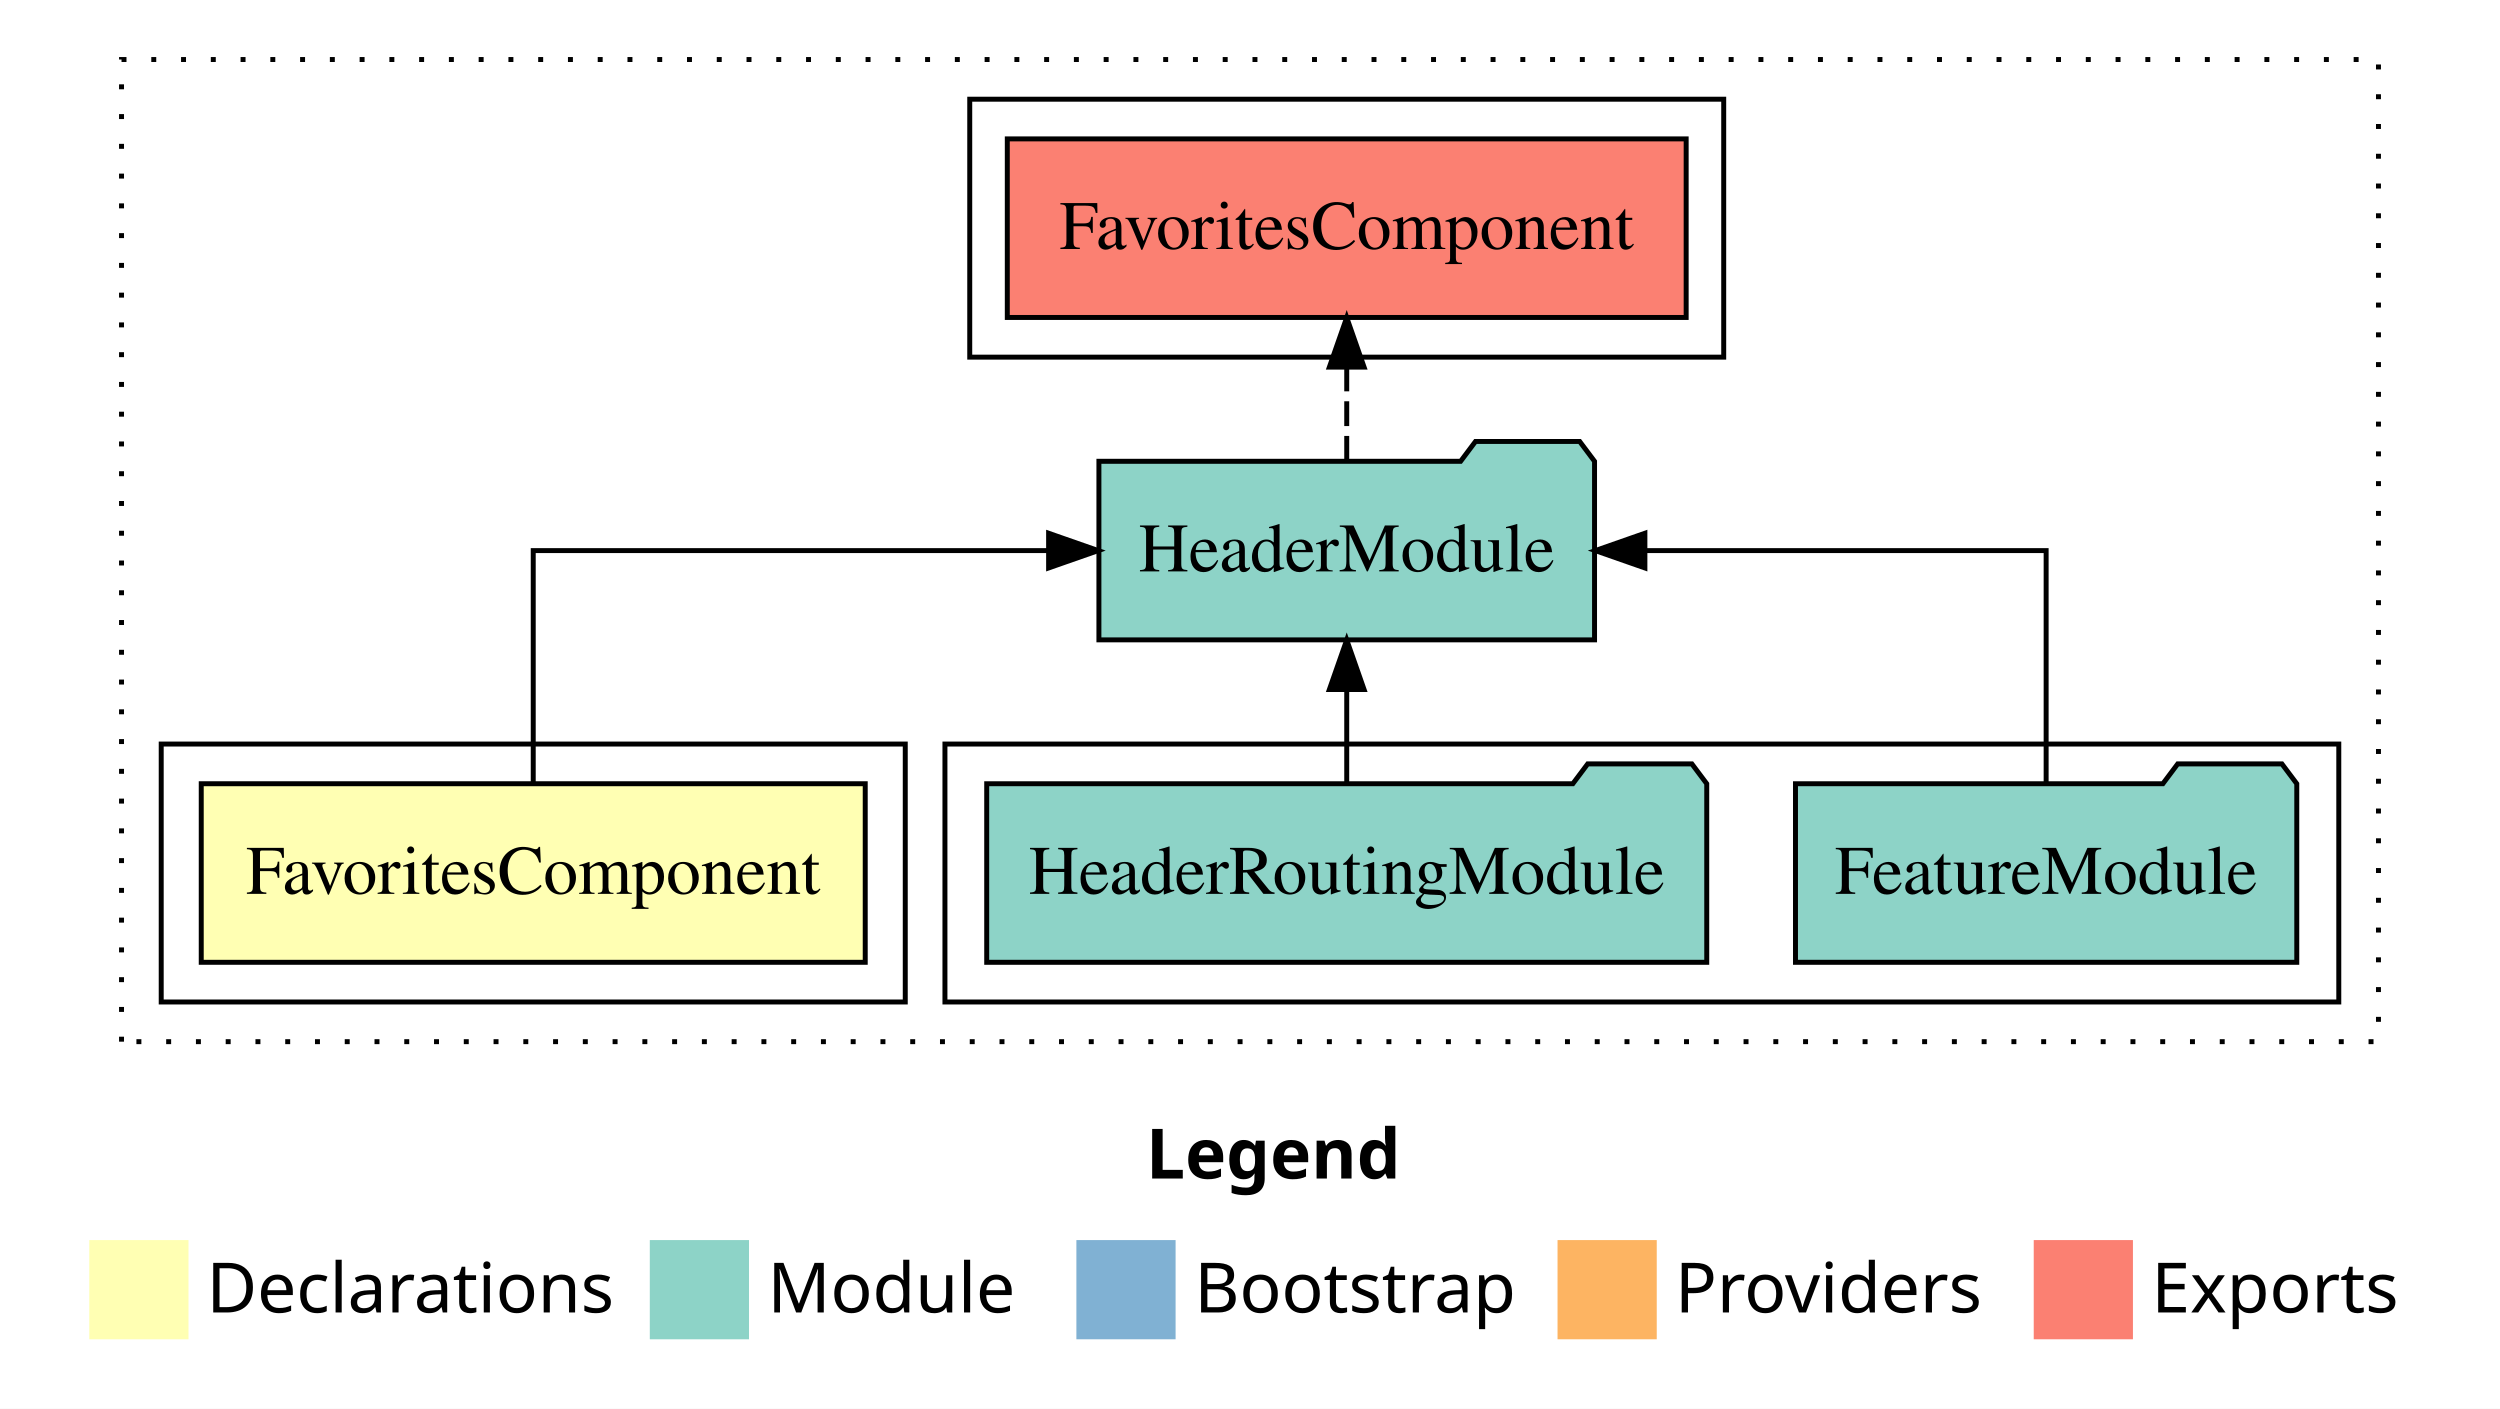
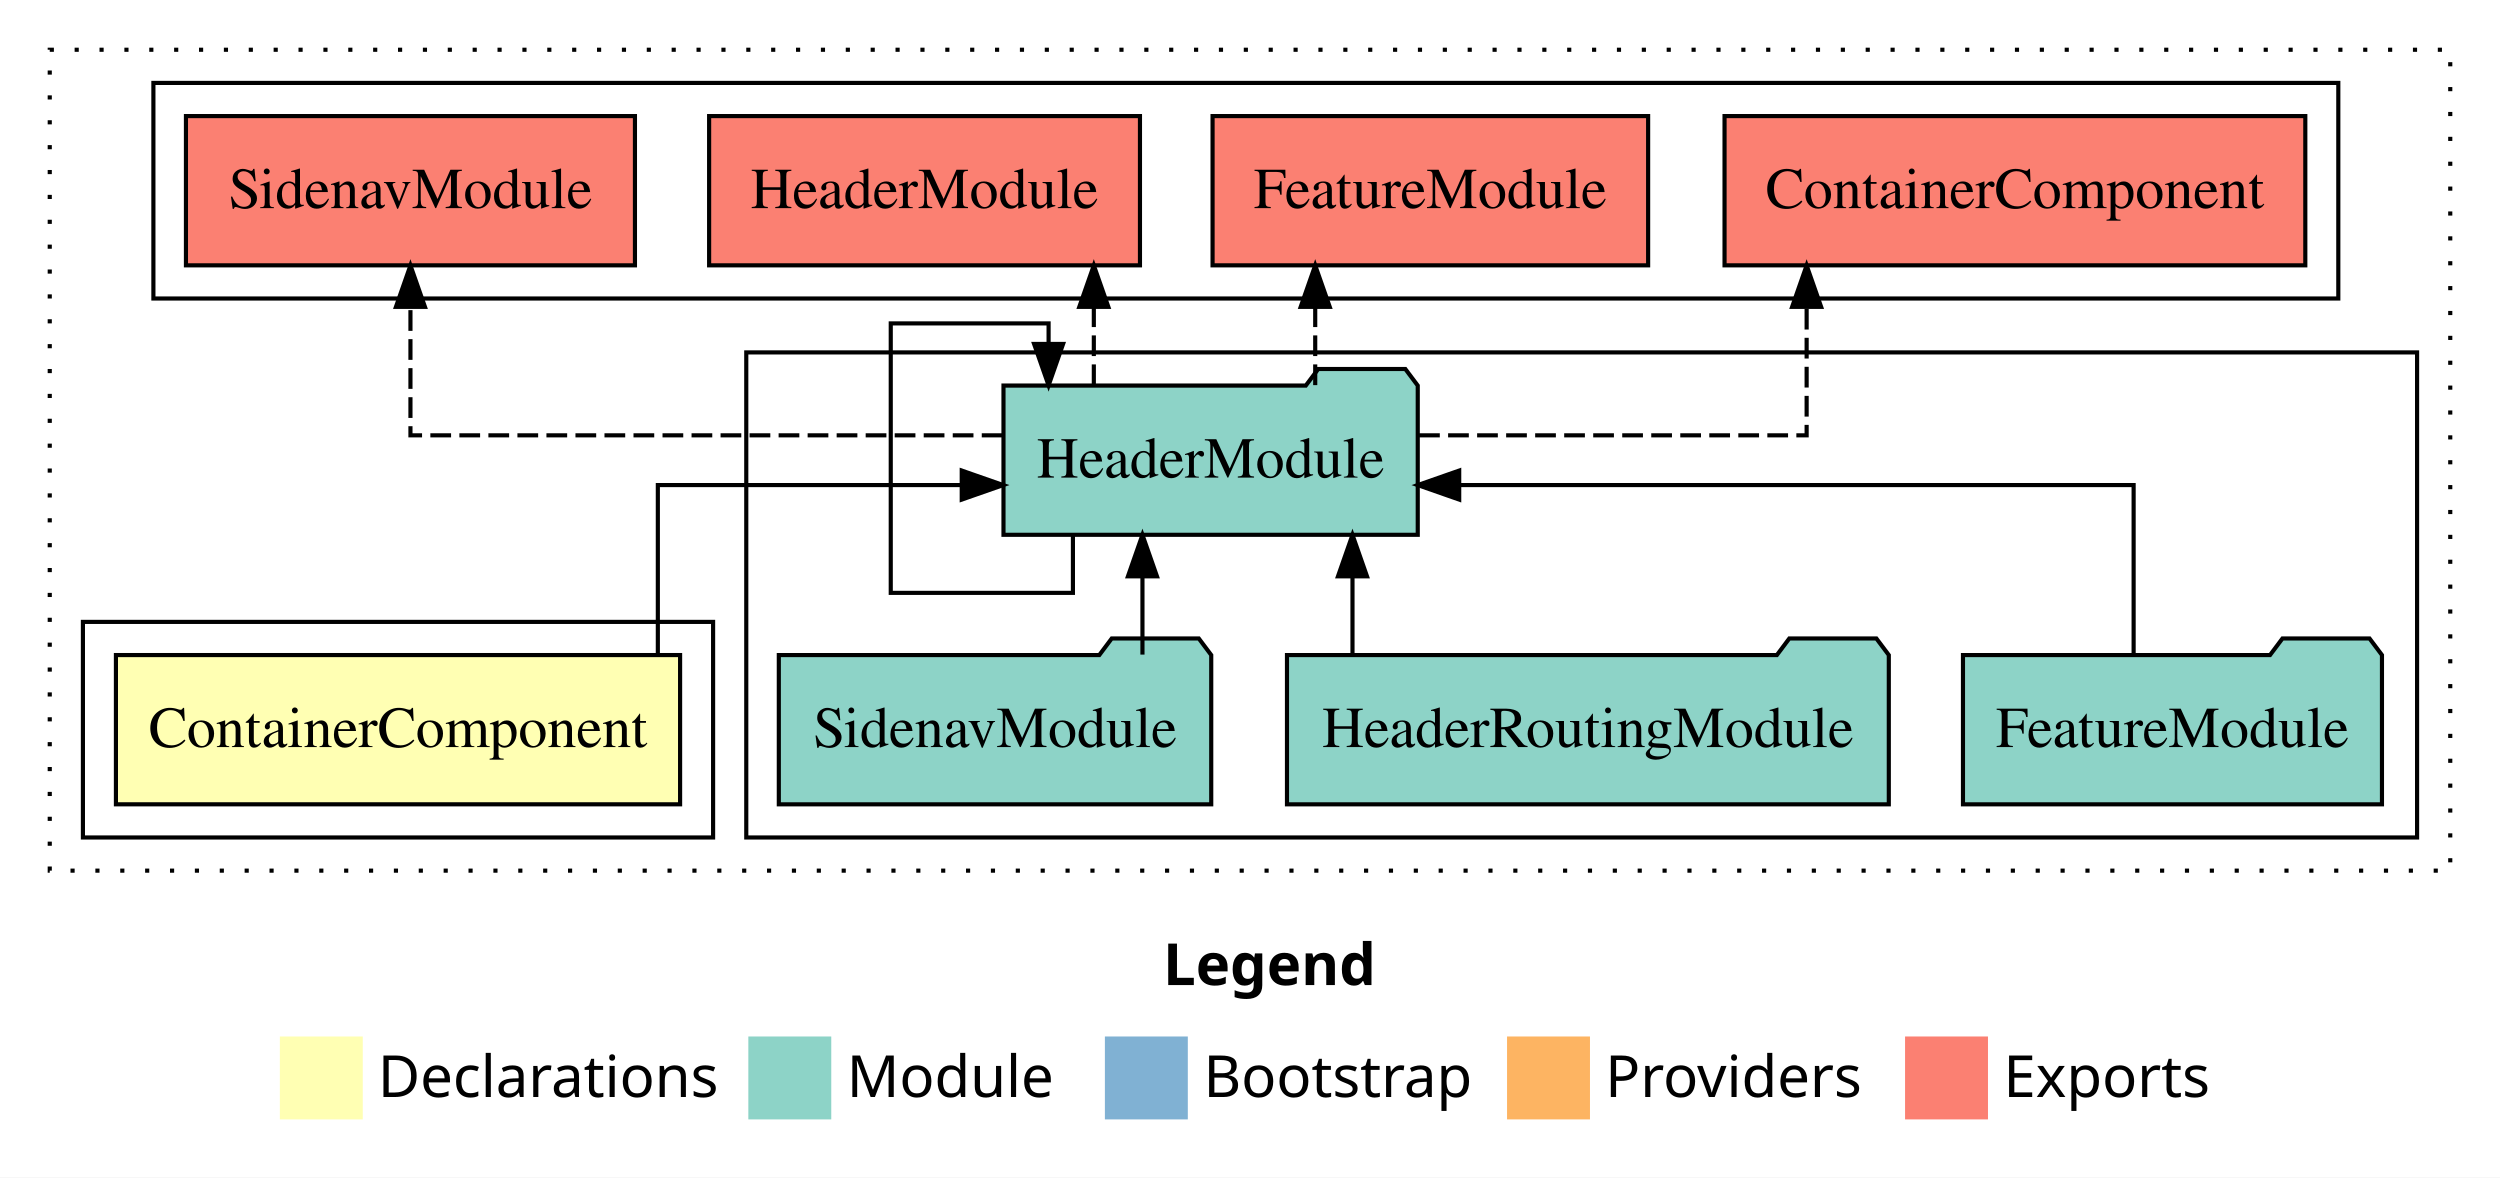
- <svg xmlns="http://www.w3.org/2000/svg" width="504pt" height="284pt" viewBox="0.00 0.00 504.00 284.00">
+ <svg xmlns="http://www.w3.org/2000/svg" width="603pt" height="284pt" viewBox="0.00 0.00 603.00 284.00">
  <g id="graph0" class="graph" transform="scale(1 1) rotate(0) translate(4 280)">
-     <polygon fill="white" stroke="transparent" points="-4,4 -4,-280 500,-280 500,4 -4,4" />
-     <text text-anchor="start" x="227.01" y="-42.4" font-family="sans-serif" font-weight="bold" font-size="14.00">Legend</text>
-     <polygon fill="#ffffb3" stroke="transparent" points="14,-10 14,-30 34,-30 34,-10 14,-10" />
-     <text text-anchor="start" x="37.63" y="-15.4" font-family="sans-serif" font-size="14.00">  Declarations</text>
-     <polygon fill="#8dd3c7" stroke="transparent" points="127,-10 127,-30 147,-30 147,-10 127,-10" />
-     <text text-anchor="start" x="150.73" y="-15.4" font-family="sans-serif" font-size="14.00">  Module</text>
-     <polygon fill="#80b1d3" stroke="transparent" points="213,-10 213,-30 233,-30 233,-10 213,-10" />
-     <text text-anchor="start" x="236.78" y="-15.4" font-family="sans-serif" font-size="14.00">  Bootstrap</text>
-     <polygon fill="#fdb462" stroke="transparent" points="310,-10 310,-30 330,-30 330,-10 310,-10" />
-     <text text-anchor="start" x="333.67" y="-15.4" font-family="sans-serif" font-size="14.00">  Providers</text>
-     <polygon fill="#fb8072" stroke="transparent" points="406,-10 406,-30 426,-30 426,-10 406,-10" />
-     <text text-anchor="start" x="429.73" y="-15.4" font-family="sans-serif" font-size="14.00">  Exports</text>
+     <polygon fill="white" stroke="transparent" points="-4,4 -4,-280 599,-280 599,4 -4,4" />
+     <text text-anchor="start" x="276.51" y="-42.4" font-family="sans-serif" font-weight="bold" font-size="14.00">Legend</text>
+     <polygon fill="#ffffb3" stroke="transparent" points="63.5,-10 63.5,-30 83.5,-30 83.5,-10 63.5,-10" />
+     <text text-anchor="start" x="87.13" y="-15.4" font-family="sans-serif" font-size="14.00">  Declarations</text>
+     <polygon fill="#8dd3c7" stroke="transparent" points="176.5,-10 176.5,-30 196.5,-30 196.5,-10 176.5,-10" />
+     <text text-anchor="start" x="200.23" y="-15.4" font-family="sans-serif" font-size="14.00">  Module</text>
+     <polygon fill="#80b1d3" stroke="transparent" points="262.5,-10 262.5,-30 282.5,-30 282.5,-10 262.5,-10" />
+     <text text-anchor="start" x="286.28" y="-15.4" font-family="sans-serif" font-size="14.00">  Bootstrap</text>
+     <polygon fill="#fdb462" stroke="transparent" points="359.5,-10 359.5,-30 379.5,-30 379.5,-10 359.5,-10" />
+     <text text-anchor="start" x="383.17" y="-15.4" font-family="sans-serif" font-size="14.00">  Providers</text>
+     <polygon fill="#fb8072" stroke="transparent" points="455.5,-10 455.5,-30 475.5,-30 475.5,-10 455.5,-10" />
+     <text text-anchor="start" x="479.23" y="-15.4" font-family="sans-serif" font-size="14.00">  Exports</text>
    <g id="clust1" class="cluster">
-       <polygon fill="none" stroke="black" stroke-dasharray="1,5" points="20.5,-70 20.5,-268 475.5,-268 475.5,-70 20.5,-70" />
+       <polygon fill="none" stroke="black" stroke-dasharray="1,5" points="8,-70 8,-268 587,-268 587,-70 8,-70" />
    </g>
    <g id="clust4" class="cluster">
-       <polygon fill="none" stroke="black" points="186.5,-78 186.5,-130 467.5,-130 467.5,-78 186.5,-78" />
+       <polygon fill="none" stroke="black" points="176,-78 176,-195 579,-195 579,-78 176,-78" />
+     </g>
+     <g id="clust2" class="cluster">
+       <polygon fill="none" stroke="black" points="16,-78 16,-130 168,-130 168,-78 16,-78" />
    </g>
    <g id="clust5" class="cluster">
-       <polygon fill="none" stroke="black" points="191.5,-208 191.5,-260 343.5,-260 343.5,-208 191.5,-208" />
-     </g>
-     <g id="clust2" class="cluster">
-       <polygon fill="none" stroke="black" points="28.5,-78 28.5,-130 178.5,-130 178.5,-78 28.5,-78" />
+       <polygon fill="none" stroke="black" points="33,-208 33,-260 560,-260 560,-208 33,-208" />
    </g>
    <g id="node1" class="node">
-       <polygon fill="#ffffb3" stroke="black" points="170.43,-122 36.57,-122 36.57,-86 170.43,-86 170.43,-122" />
-       <text text-anchor="middle" x="103.5" y="-99.8" font-family="Times,serif" font-size="14.00">FavoritesComponent</text>
+       <polygon fill="#ffffb3" stroke="black" points="160.04,-122 23.96,-122 23.96,-86 160.04,-86 160.04,-122" />
+       <text text-anchor="middle" x="92" y="-99.8" font-family="Times,serif" font-size="14.00">ContainerComponent</text>
    </g>
    <g id="node2" class="node">
-       <polygon fill="#8dd3c7" stroke="black" points="317.46,-187 314.46,-191 293.46,-191 290.46,-187 217.54,-187 217.54,-151 317.46,-151 317.46,-187" />
-       <text text-anchor="middle" x="267.5" y="-164.8" font-family="Times,serif" font-size="14.00">HeaderModule</text>
+       <polygon fill="#8dd3c7" stroke="black" points="337.96,-187 334.96,-191 313.96,-191 310.96,-187 238.04,-187 238.04,-151 337.96,-151 337.96,-187" />
+       <text text-anchor="middle" x="288" y="-164.8" font-family="Times,serif" font-size="14.00">HeaderModule</text>
    </g>
    <g id="edge1" class="edge">
-       <path fill="none" stroke="black" d="M103.5,-122.11C103.5,-141.34 103.5,-169 103.5,-169 103.5,-169 207.4,-169 207.4,-169" />
-       <polygon fill="black" stroke="black" points="207.4,-172.5 217.4,-169 207.4,-165.5 207.4,-172.5" />
+       <path fill="none" stroke="black" d="M154.67,-122.02C154.67,-139.37 154.67,-163 154.67,-163 154.67,-163 227.97,-163 227.97,-163" />
+       <polygon fill="black" stroke="black" points="227.97,-166.5 237.97,-163 227.97,-159.5 227.97,-166.5" />
+     </g>
+     <g id="edge3" class="edge">
+       <path fill="none" stroke="black" d="M254.79,-150.76C254.79,-143.57 254.79,-137 254.79,-137 254.79,-137 210.85,-137 210.85,-137 210.85,-137 210.85,-202 210.85,-202 210.85,-202 248.92,-202 248.92,-202 248.92,-202 248.92,-197.04 248.92,-197.04" />
+       <polygon fill="black" stroke="black" points="252.42,-197.04 248.92,-187.04 245.42,-197.04 252.42,-197.04" />
+     </g>
+     <g id="node6" class="node">
+       <polygon fill="#fb8072" stroke="black" points="552.04,-252 411.96,-252 411.96,-216 552.04,-216 552.04,-252" />
+       <text text-anchor="middle" x="482" y="-229.8" font-family="Times,serif" font-size="14.00">ContainerComponent </text>
+     </g>
+     <g id="edge6" class="edge">
+       <path fill="none" stroke="black" stroke-dasharray="5,2" d="M338.28,-175C379.74,-175 431.76,-175 431.76,-175 431.76,-175 431.76,-205.98 431.76,-205.98" />
+       <polygon fill="black" stroke="black" points="428.26,-205.98 431.76,-215.98 435.26,-205.98 428.26,-205.98" />
+     </g>
+     <g id="node7" class="node">
+       <polygon fill="#fb8072" stroke="black" points="393.53,-252 288.47,-252 288.47,-216 393.53,-216 393.53,-252" />
+       <text text-anchor="middle" x="341" y="-229.8" font-family="Times,serif" font-size="14.00">FeatureModule </text>
+     </g>
+     <g id="edge7" class="edge">
+       <path fill="none" stroke="black" stroke-dasharray="5,2" d="M313.23,-187.11C313.23,-187.11 313.23,-205.99 313.23,-205.99" />
+       <polygon fill="black" stroke="black" points="309.73,-205.99 313.23,-215.99 316.73,-205.99 309.73,-205.99" />
+     </g>
+     <g id="node8" class="node">
+       <polygon fill="#fb8072" stroke="black" points="270.96,-252 167.04,-252 167.04,-216 270.96,-216 270.96,-252" />
+       <text text-anchor="middle" x="219" y="-229.8" font-family="Times,serif" font-size="14.00">HeaderModule </text>
+     </g>
+     <g id="edge8" class="edge">
+       <path fill="none" stroke="black" stroke-dasharray="5,2" d="M259.83,-187.11C259.83,-187.11 259.83,-205.99 259.83,-205.99" />
+       <polygon fill="black" stroke="black" points="256.33,-205.99 259.83,-215.99 263.33,-205.99 256.33,-205.99" />
+     </g>
+     <g id="node9" class="node">
+       <polygon fill="#fb8072" stroke="black" points="149.15,-252 40.85,-252 40.85,-216 149.15,-216 149.15,-252" />
+       <text text-anchor="middle" x="95" y="-229.8" font-family="Times,serif" font-size="14.00">SidenavModule </text>
+     </g>
+     <g id="edge9" class="edge">
+       <path fill="none" stroke="black" stroke-dasharray="5,2" d="M237.8,-175C180.61,-175 95,-175 95,-175 95,-175 95,-205.98 95,-205.98" />
+       <polygon fill="black" stroke="black" points="91.5,-205.98 95,-215.98 98.5,-205.98 91.5,-205.98" />
+     </g>
+     <g id="node3" class="node">
+       <polygon fill="#8dd3c7" stroke="black" points="570.53,-122 567.53,-126 546.53,-126 543.53,-122 469.47,-122 469.47,-86 570.53,-86 570.53,-122" />
+       <text text-anchor="middle" x="520" y="-99.8" font-family="Times,serif" font-size="14.00">FeatureModule</text>
+     </g>
+     <g id="edge2" class="edge">
+       <path fill="none" stroke="black" d="M510.63,-122.02C510.63,-139.37 510.63,-163 510.63,-163 510.63,-163 347.96,-163 347.96,-163" />
+       <polygon fill="black" stroke="black" points="347.96,-159.5 337.96,-163 347.96,-166.5 347.96,-159.5" />
+     </g>
+     <g id="node4" class="node">
+       <polygon fill="#8dd3c7" stroke="black" points="451.58,-122 448.58,-126 427.58,-126 424.58,-122 306.42,-122 306.42,-86 451.58,-86 451.58,-122" />
+       <text text-anchor="middle" x="379" y="-99.8" font-family="Times,serif" font-size="14.00">HeaderRoutingModule</text>
+     </g>
+     <g id="edge4" class="edge">
+       <path fill="none" stroke="black" d="M322.22,-122.11C322.22,-122.11 322.22,-140.99 322.22,-140.99" />
+       <polygon fill="black" stroke="black" points="318.72,-140.99 322.22,-150.99 325.72,-140.99 318.72,-140.99" />
    </g>
    <g id="node5" class="node">
-       <polygon fill="#fb8072" stroke="black" points="335.93,-252 199.07,-252 199.07,-216 335.93,-216 335.93,-252" />
-       <text text-anchor="middle" x="267.5" y="-229.8" font-family="Times,serif" font-size="14.00">FavoritesComponent </text>
+       <polygon fill="#8dd3c7" stroke="black" points="288.15,-122 285.15,-126 264.15,-126 261.15,-122 183.85,-122 183.85,-86 288.15,-86 288.15,-122" />
+       <text text-anchor="middle" x="236" y="-99.8" font-family="Times,serif" font-size="14.00">SidenavModule</text>
    </g>
-     <g id="edge4" class="edge">
-       <path fill="none" stroke="black" stroke-dasharray="5,2" d="M267.5,-187.11C267.5,-187.11 267.5,-205.99 267.5,-205.99" />
-       <polygon fill="black" stroke="black" points="264,-205.99 267.5,-215.99 271,-205.99 264,-205.99" />
-     </g>
-     <g id="node3" class="node">
-       <polygon fill="#8dd3c7" stroke="black" points="459.03,-122 456.03,-126 435.03,-126 432.03,-122 357.97,-122 357.97,-86 459.03,-86 459.03,-122" />
-       <text text-anchor="middle" x="408.5" y="-99.8" font-family="Times,serif" font-size="14.00">FeatureModule</text>
-     </g>
-     <g id="edge2" class="edge">
-       <path fill="none" stroke="black" d="M408.5,-122.11C408.5,-141.34 408.5,-169 408.5,-169 408.5,-169 327.61,-169 327.61,-169" />
-       <polygon fill="black" stroke="black" points="327.61,-165.5 317.61,-169 327.61,-172.5 327.61,-165.5" />
-     </g>
-     <g id="node4" class="node">
-       <polygon fill="#8dd3c7" stroke="black" points="340.08,-122 337.08,-126 316.08,-126 313.08,-122 194.92,-122 194.92,-86 340.08,-86 340.08,-122" />
-       <text text-anchor="middle" x="267.5" y="-99.8" font-family="Times,serif" font-size="14.00">HeaderRoutingModule</text>
-     </g>
-     <g id="edge3" class="edge">
-       <path fill="none" stroke="black" d="M267.5,-122.11C267.5,-122.11 267.5,-140.99 267.5,-140.99" />
-       <polygon fill="black" stroke="black" points="264,-140.99 267.5,-150.99 271,-140.99 264,-140.99" />
+     <g id="edge5" class="edge">
+       <path fill="none" stroke="black" d="M271.56,-122.11C271.56,-122.11 271.56,-140.99 271.56,-140.99" />
+       <polygon fill="black" stroke="black" points="268.06,-140.99 271.56,-150.99 275.06,-140.99 268.06,-140.99" />
    </g>
  </g>
</svg>
